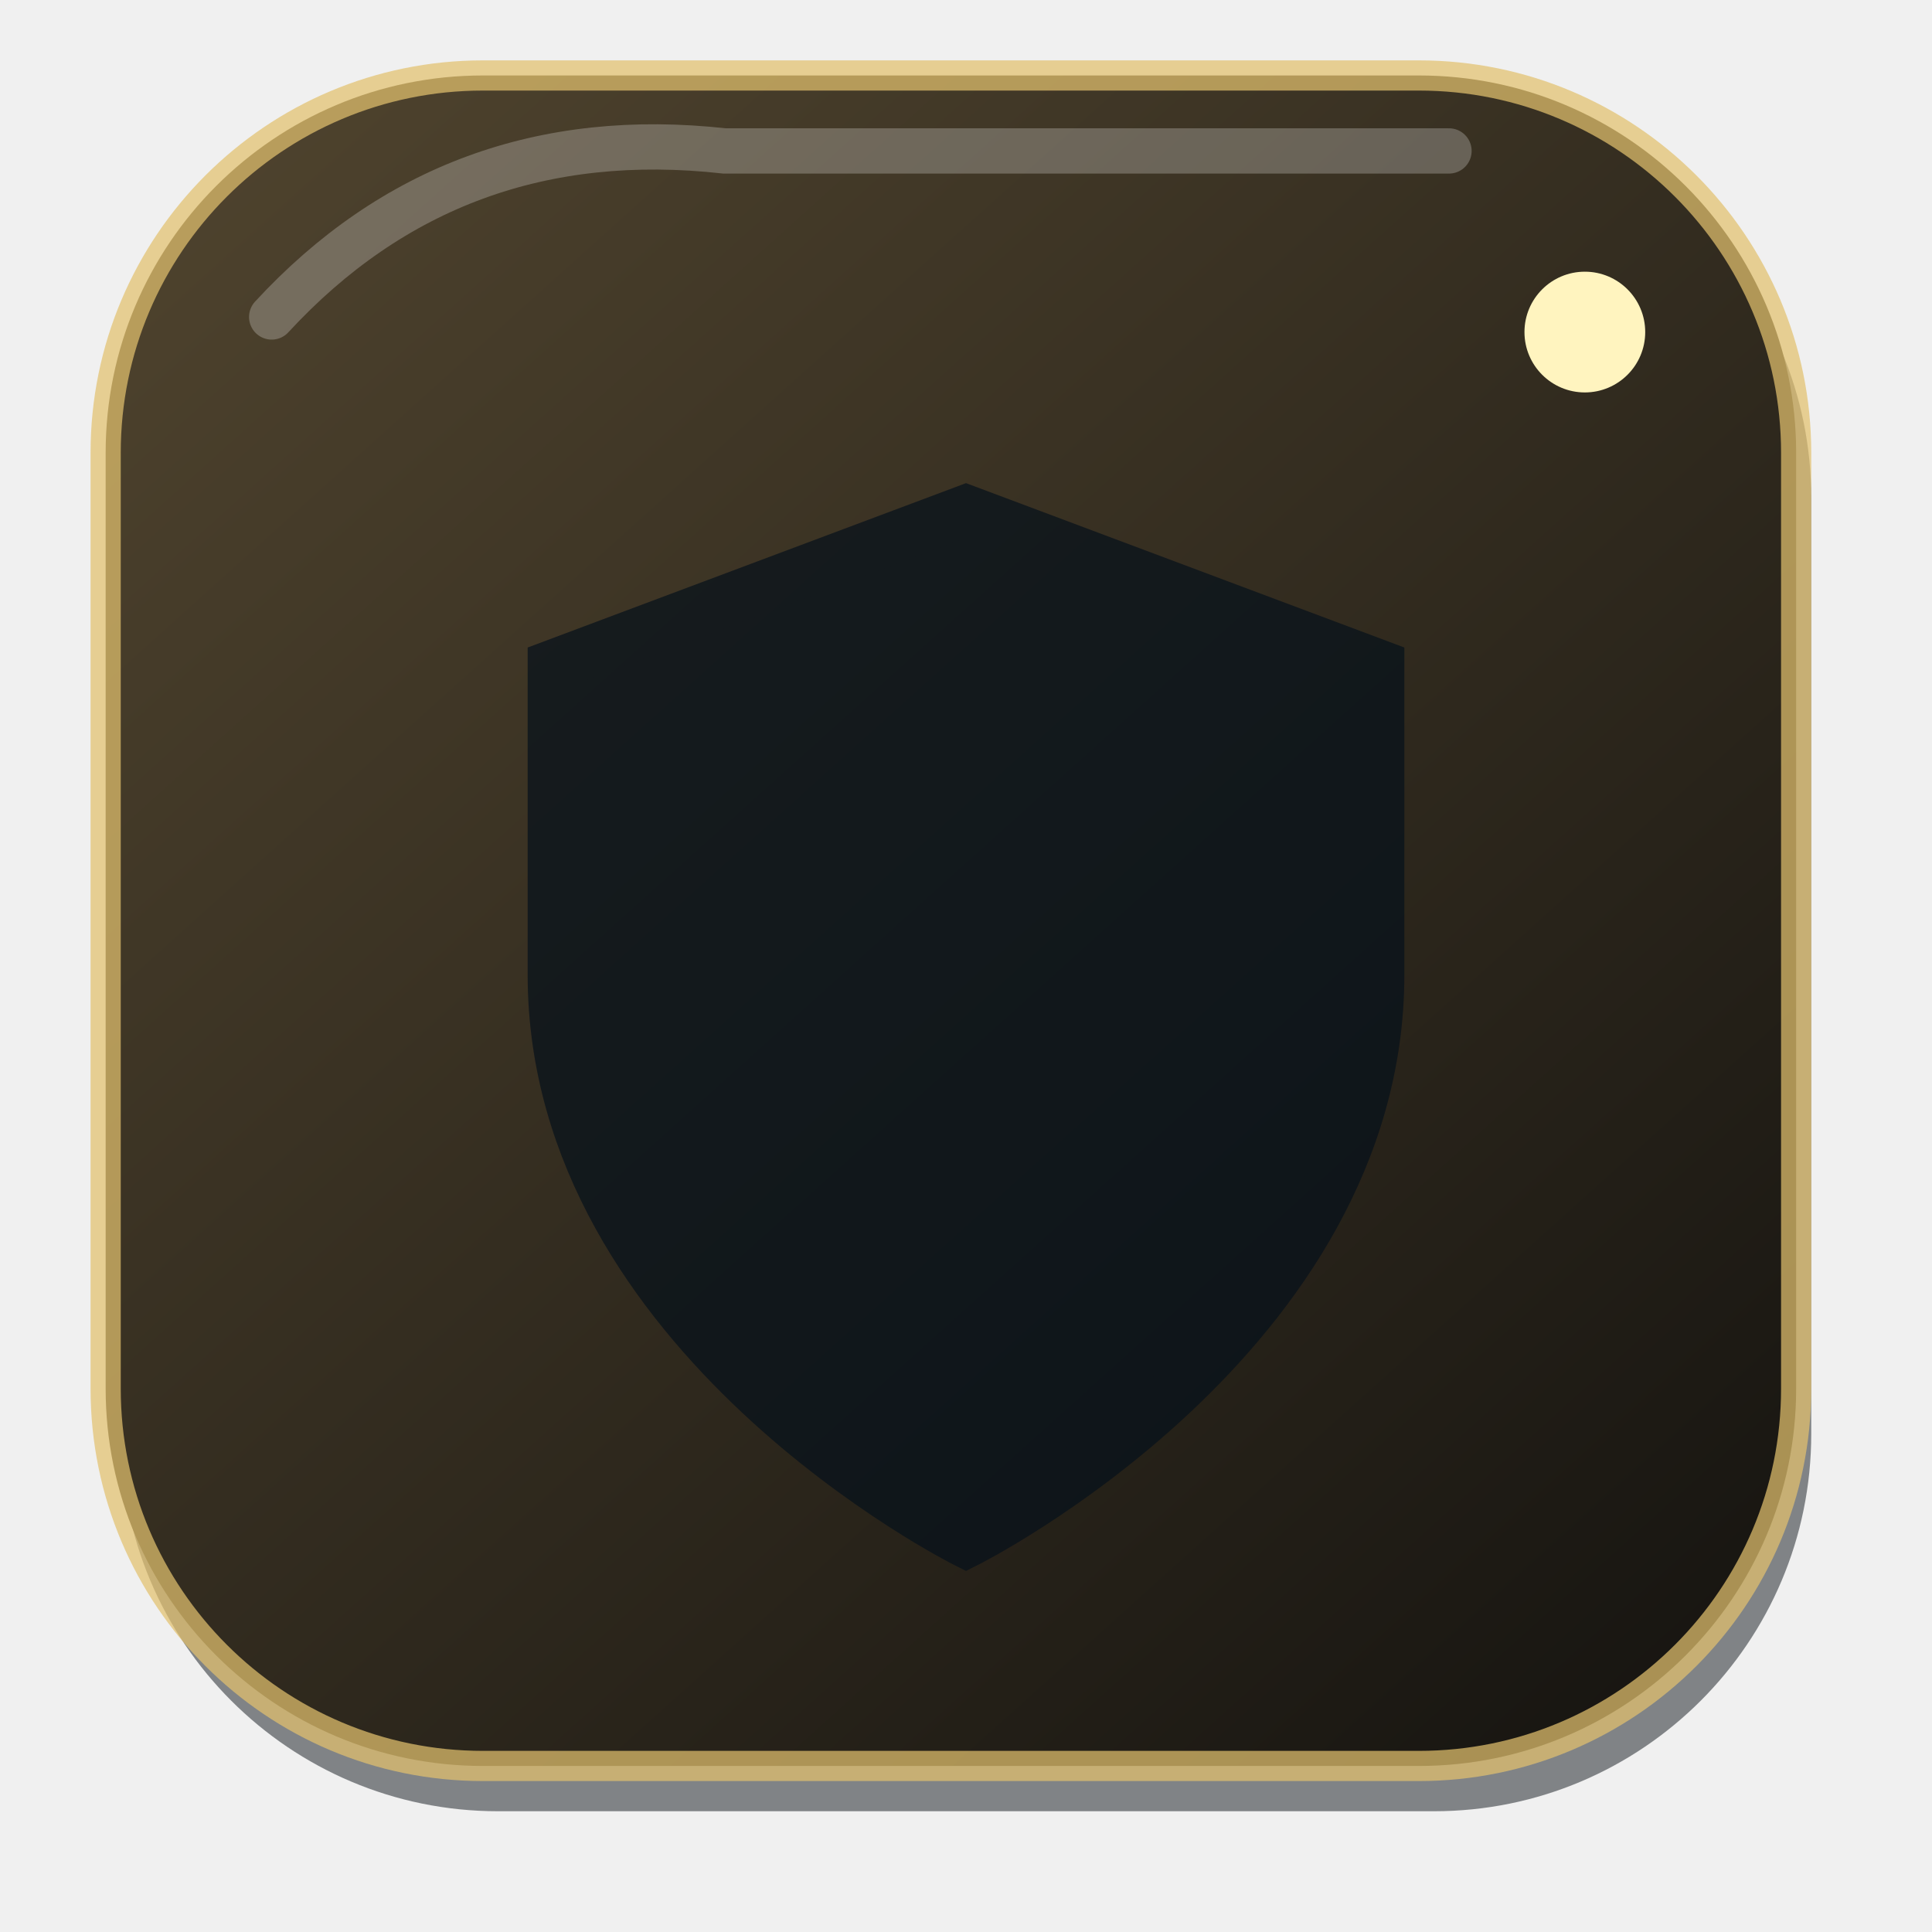
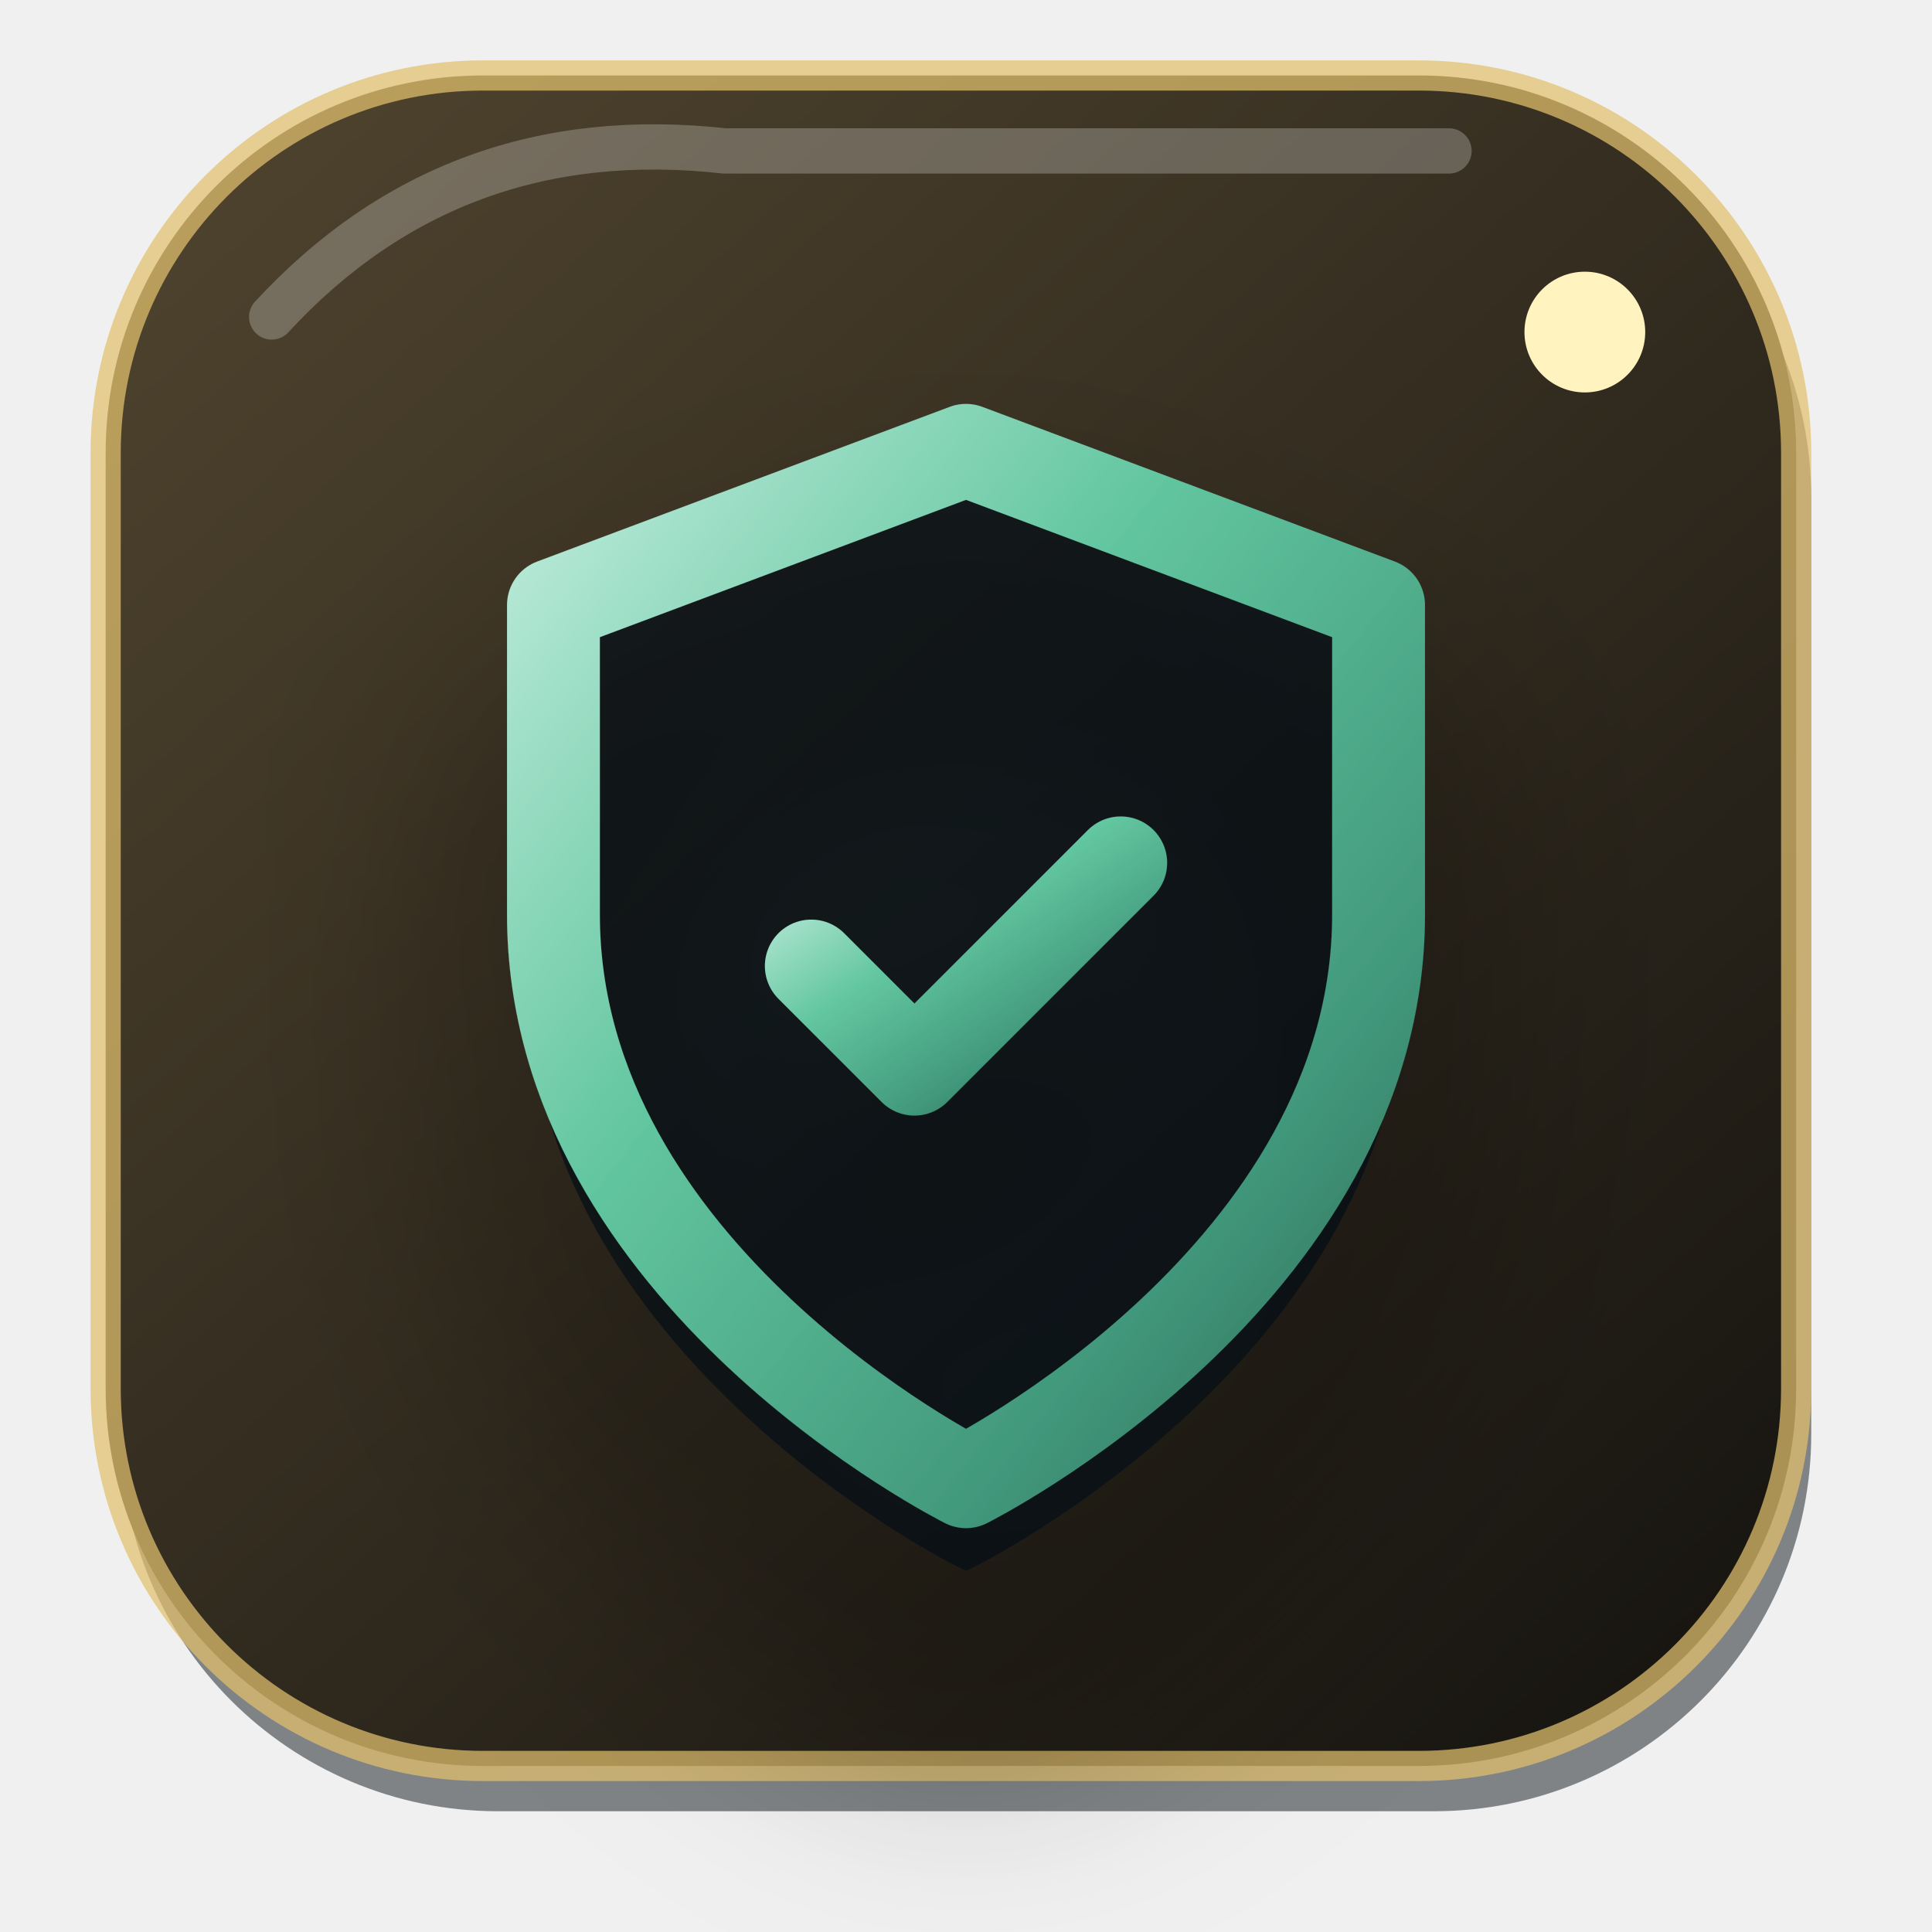
<svg xmlns="http://www.w3.org/2000/svg" width="128" height="128" viewBox="0 0 128 128" role="img" aria-label="08_security_emerald 3D">
  <defs>
    <linearGradient id="gprimary" x1="0" y1="0" x2="1" y2="1">
      <stop offset="0" stop-color="#86c3b9" />
      <stop offset=".38" stop-color="#168B79" />
      <stop offset=".76" stop-color="#11685b" />
      <stop offset="1" stop-color="#0b483f" />
    </linearGradient>
    <linearGradient id="g168B79" x1="0" y1="0" x2="1" y2="1">
      <stop offset="0" stop-color="#86c3b9" />
      <stop offset=".38" stop-color="#168B79" />
      <stop offset=".76" stop-color="#11685b" />
      <stop offset="1" stop-color="#0b483f" />
    </linearGradient>
    <linearGradient id="gE2C16E" x1="0" y1="0" x2="1" y2="1">
      <stop offset="0" stop-color="#f0dfb4" />
      <stop offset=".38" stop-color="#E2C16E" />
      <stop offset=".76" stop-color="#aa9153" />
      <stop offset="1" stop-color="#766439" />
    </linearGradient>
    <linearGradient id="tile" x1="0" y1="0" x2=".9" y2="1">
      <stop offset="0" stop-color="#51452F" />
      <stop offset="1" stop-color="#171511" />
    </linearGradient>
    <filter id="shadow" x="-35%" y="-35%" width="175%" height="185%">
      <feGaussianBlur in="SourceAlpha" stdDeviation="2.4" />
      <feOffset dy="3.5" />
      <feComponentTransfer>
        <feFuncA type="linear" slope=".55" />
      </feComponentTransfer>
      <feMerge>
        <feMergeNode />
        <feMergeNode in="SourceGraphic" />
      </feMerge>
    </filter>
+     <linearGradient id="g62C6A0" x1="0" y1="0" x2="1" y2="1">
+       <stop offset="0" stop-color="#BDEBDA" />
+       <stop offset=".38" stop-color="#62C6A0" />
+       <stop offset=".76" stop-color="#42997C" />
+       <stop offset="1" stop-color="#2D6B57" />
+     </linearGradient>
  </defs>
  <rect x="8" y="8" width="112" height="112" rx="25" fill="#070D13" opacity=".48" />
  <rect x="7" y="5" width="112" height="112" rx="25" fill="url(#tile)" stroke="#E2C16E" stroke-opacity=".72" stroke-width="2" />
  <path d="M18 21Q30 8 48 10h48" fill="none" stroke="#FFF" stroke-opacity=".24" stroke-width="3" stroke-linecap="round" />
  <g transform="translate(23.00 27.00) scale(3.4167)" opacity=".72" fill="#06101A" stroke="#06101A">
    <path d="M12 22s8-4 8-11V5l-8-3-8 3v6c0 7 8 11 8 11Z" />
    <path d="m9 12 2 2 4-4" />
  </g>
  <g transform="translate(23.00 23.00) scale(3.4167)" fill="none" stroke="url(#g62C6A0)" stroke-width="1.8" stroke-linecap="round" stroke-linejoin="round" filter="url(#shadow)">
    <path d="M12 22s8-4 8-11V5l-8-3-8 3v6c0 7 8 11 8 11Z" />
    <path d="m9 12 2 2 4-4" />
  </g>
  <circle cx="105" cy="22" r="4" fill="#FFF4BF" />
</svg>
